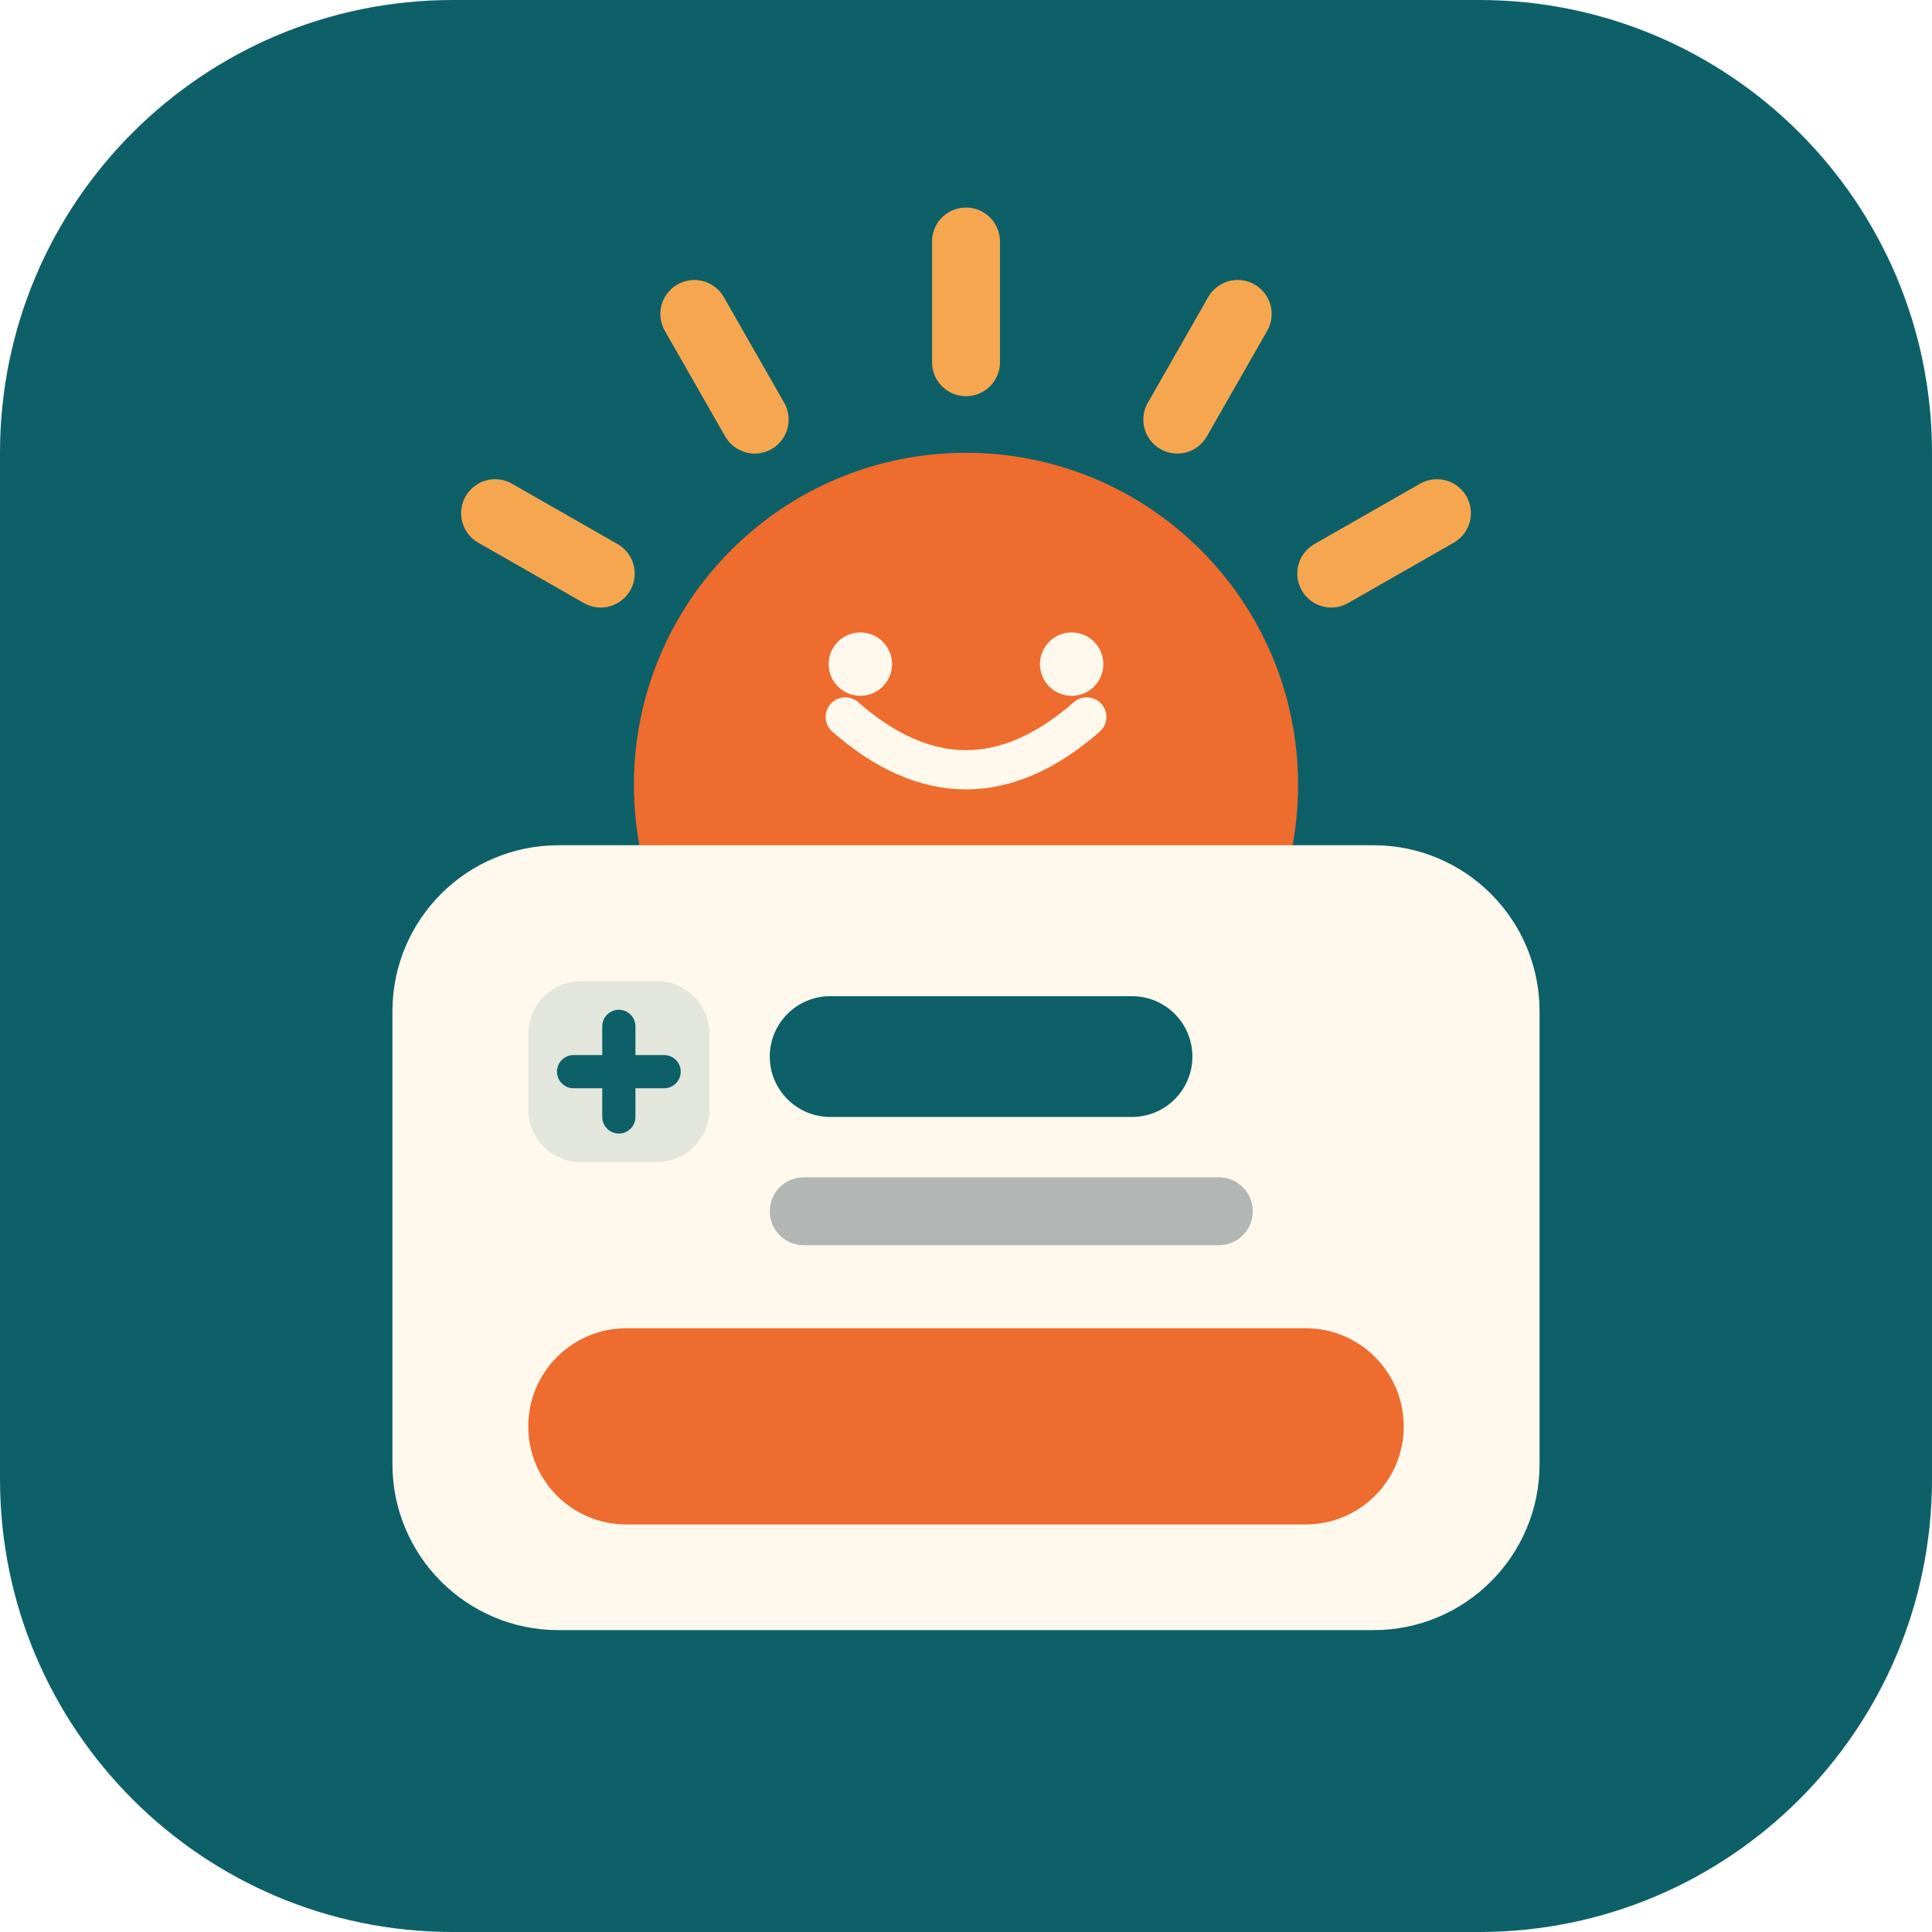
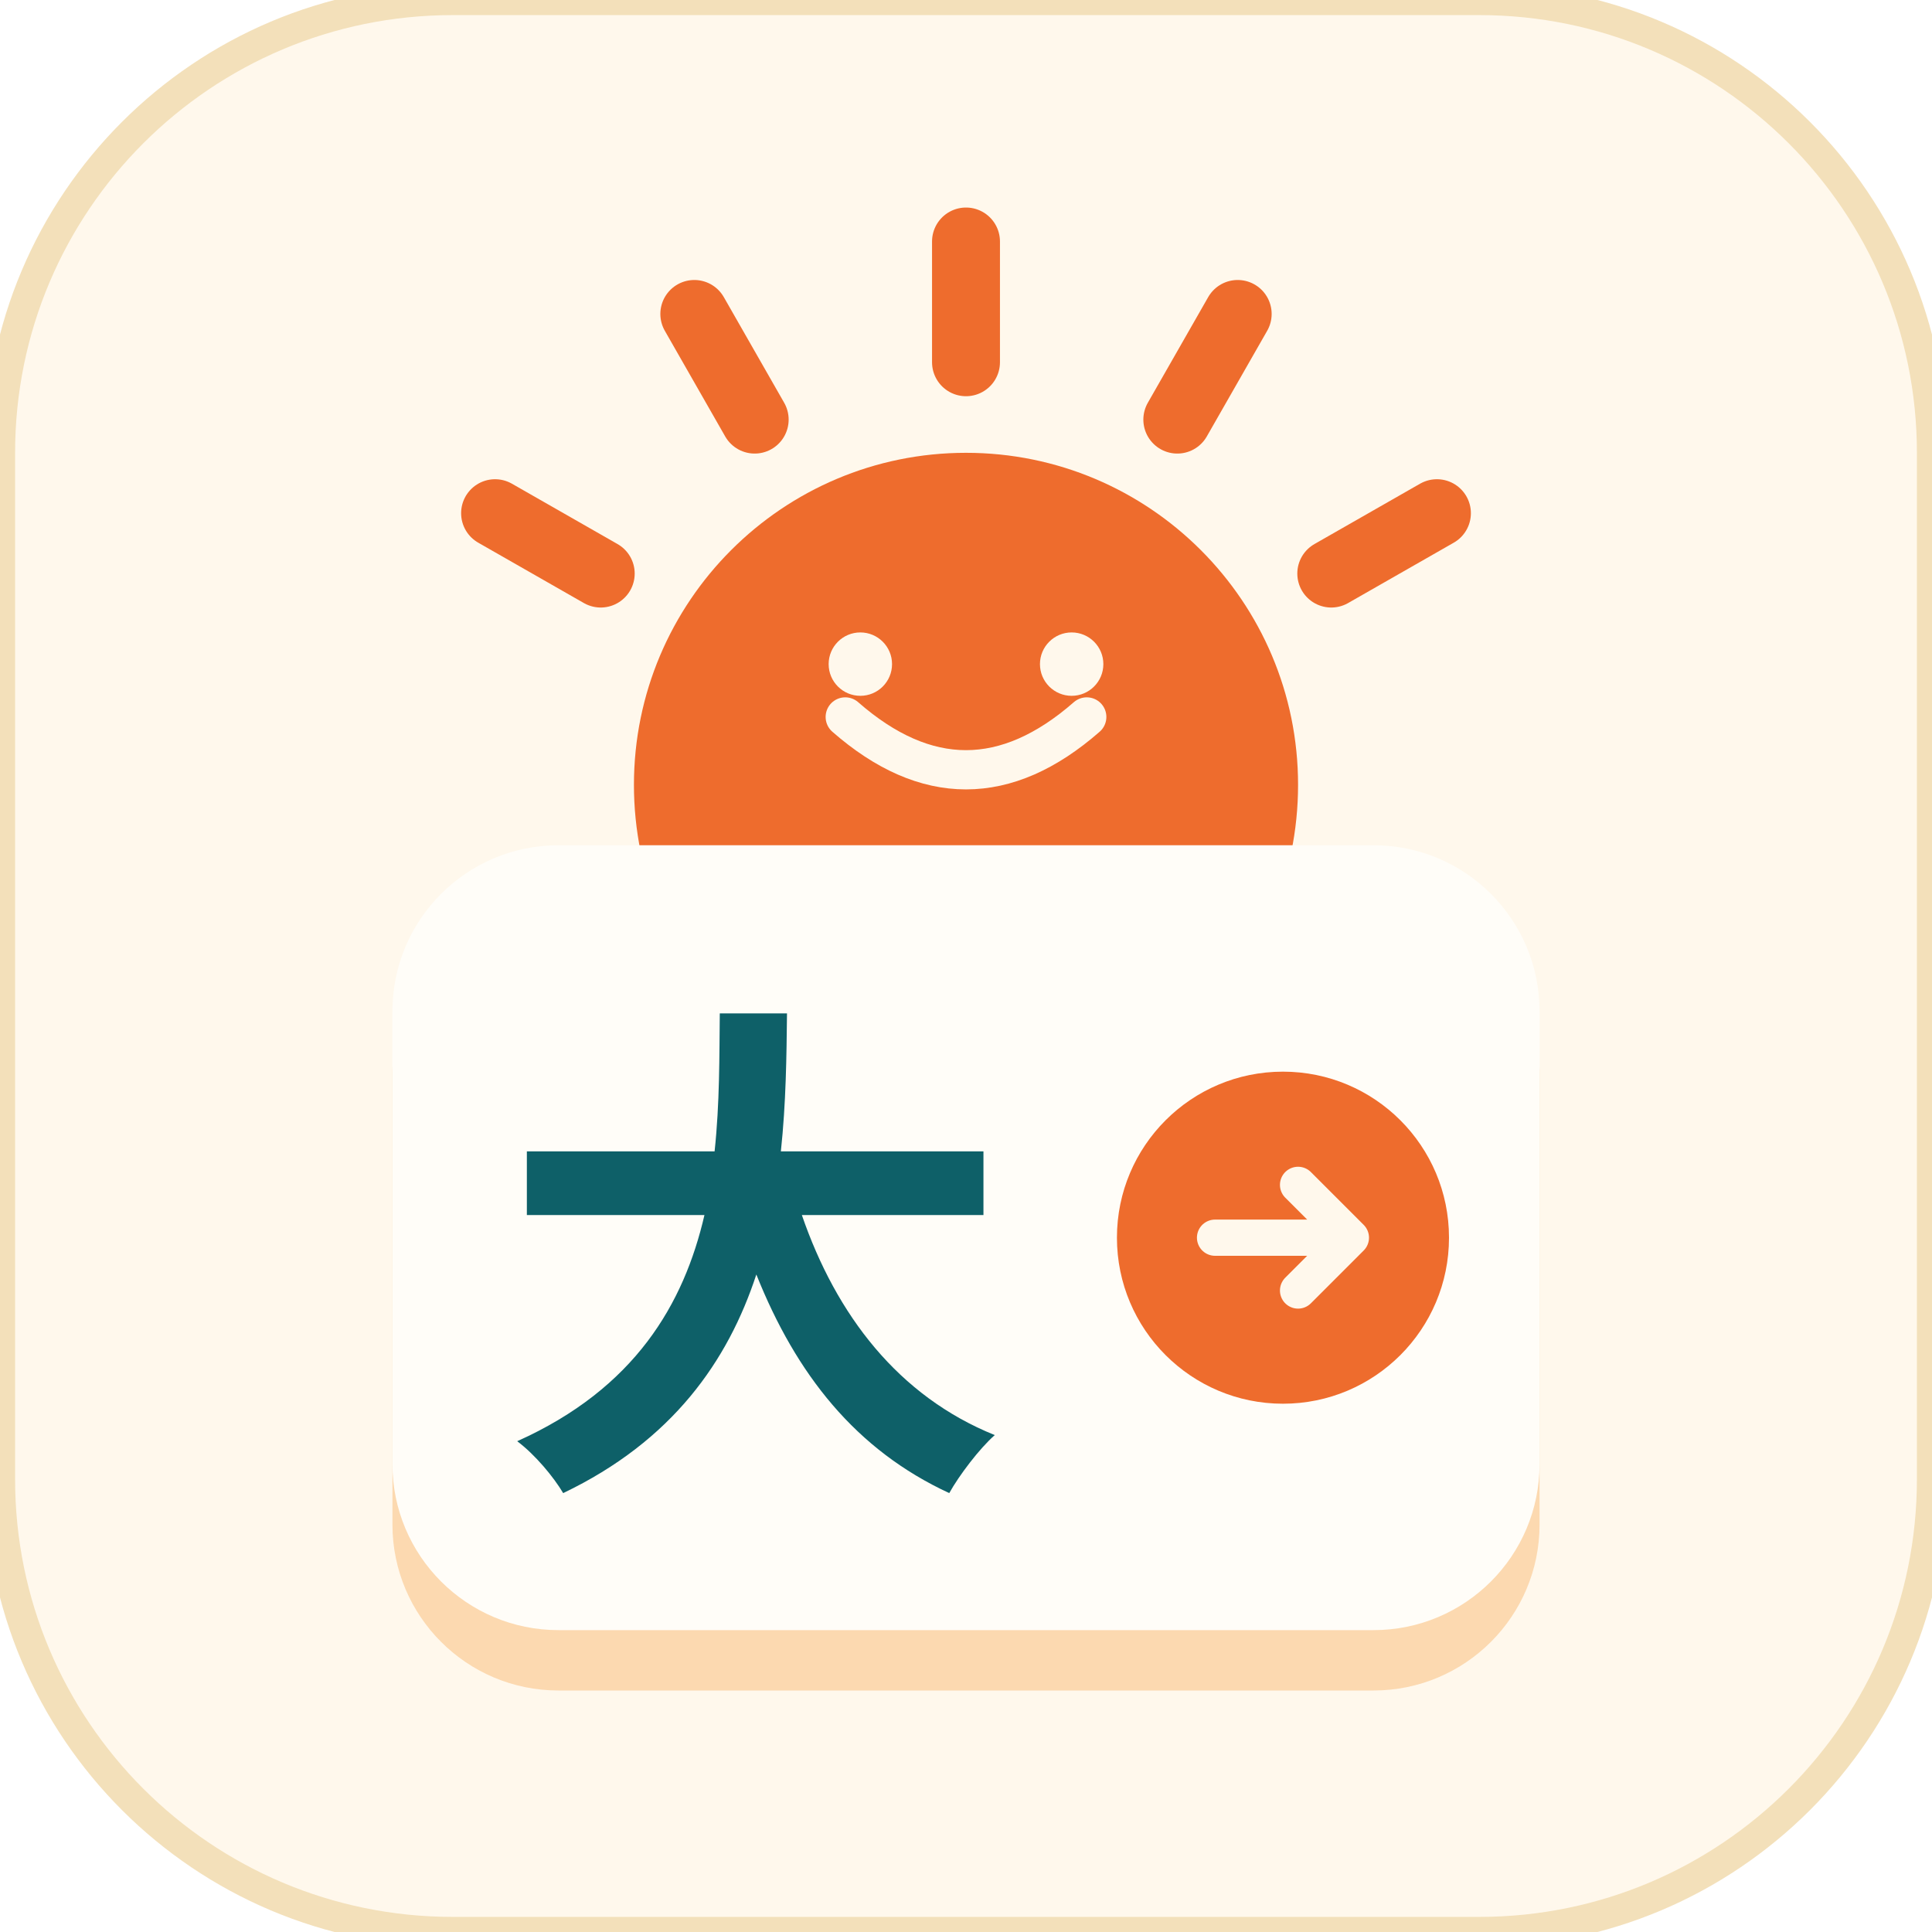
<svg xmlns="http://www.w3.org/2000/svg" viewBox="0 0 128 128" width="128" height="128" role="img" aria-label="暖龄 EasyView">
-   <rect width="128" height="128" rx="30" fill="#0E6068" />
-   <g stroke="#F6A64F" stroke-width="4.5" stroke-linecap="round">
+   <rect width="128" height="128" rx="30" fill="#FFF8EC" stroke="#F3E0BA" stroke-width="2" />
+   <g stroke="#EE6C2D" stroke-width="4.5" stroke-linecap="round">
    <path d="M39.8 38 L32.8 34" />
    <path d="M50 27.8 L46 20.8" />
    <path d="M64 24 L64 16" />
    <path d="M78 27.8 L82 20.8" />
    <path d="M88.2 38 L95.2 34" />
  </g>
  <circle cx="64" cy="52" r="22" fill="#EE6C2D" />
  <circle cx="57" cy="44" r="2.1" fill="#FFF8EC" />
  <circle cx="71" cy="44" r="2.1" fill="#FFF8EC" />
  <path d="M56 47.5 Q64 54.5 72 47.5" fill="none" stroke="#FFF8EC" stroke-width="2.6" stroke-linecap="round" />
-   <rect x="26" y="56" width="76" height="52" rx="11" fill="#FFF8EC" />
-   <rect x="35" y="65" width="12" height="12" rx="3.5" fill="#0E6068" opacity=".12" />
-   <path d="M41 68v6M38 71h6" fill="none" stroke="#0E6068" stroke-width="2.2" stroke-linecap="round" />
-   <rect x="51" y="66" width="28" height="8" rx="4" fill="#0E6068" />
-   <rect x="51" y="78" width="32" height="4.5" rx="2.25" fill="#66757E" opacity=".5" />
-   <rect x="35" y="88" width="58" height="13" rx="6.5" fill="#EE6C2D" />
+   <rect x="26" y="60" width="76" height="52" rx="11" fill="#F6A64F" opacity=".38" />
+   <rect x="26" y="56" width="76" height="52" rx="11" fill="#FFFDF8" />
+   <text x="50" y="96" text-anchor="middle" font-family="Microsoft YaHei, Noto Sans SC, sans-serif" font-size="34" font-weight="700" fill="#0E6068">大</text>
+   <circle cx="85" cy="82" r="11" fill="#EE6C2D" />
+   <path d="M80.5 82h9M86 78.5l3.5 3.5L86 85.5" fill="none" stroke="#FFF8EC" stroke-width="2.4" stroke-linecap="round" stroke-linejoin="round" />
</svg>
